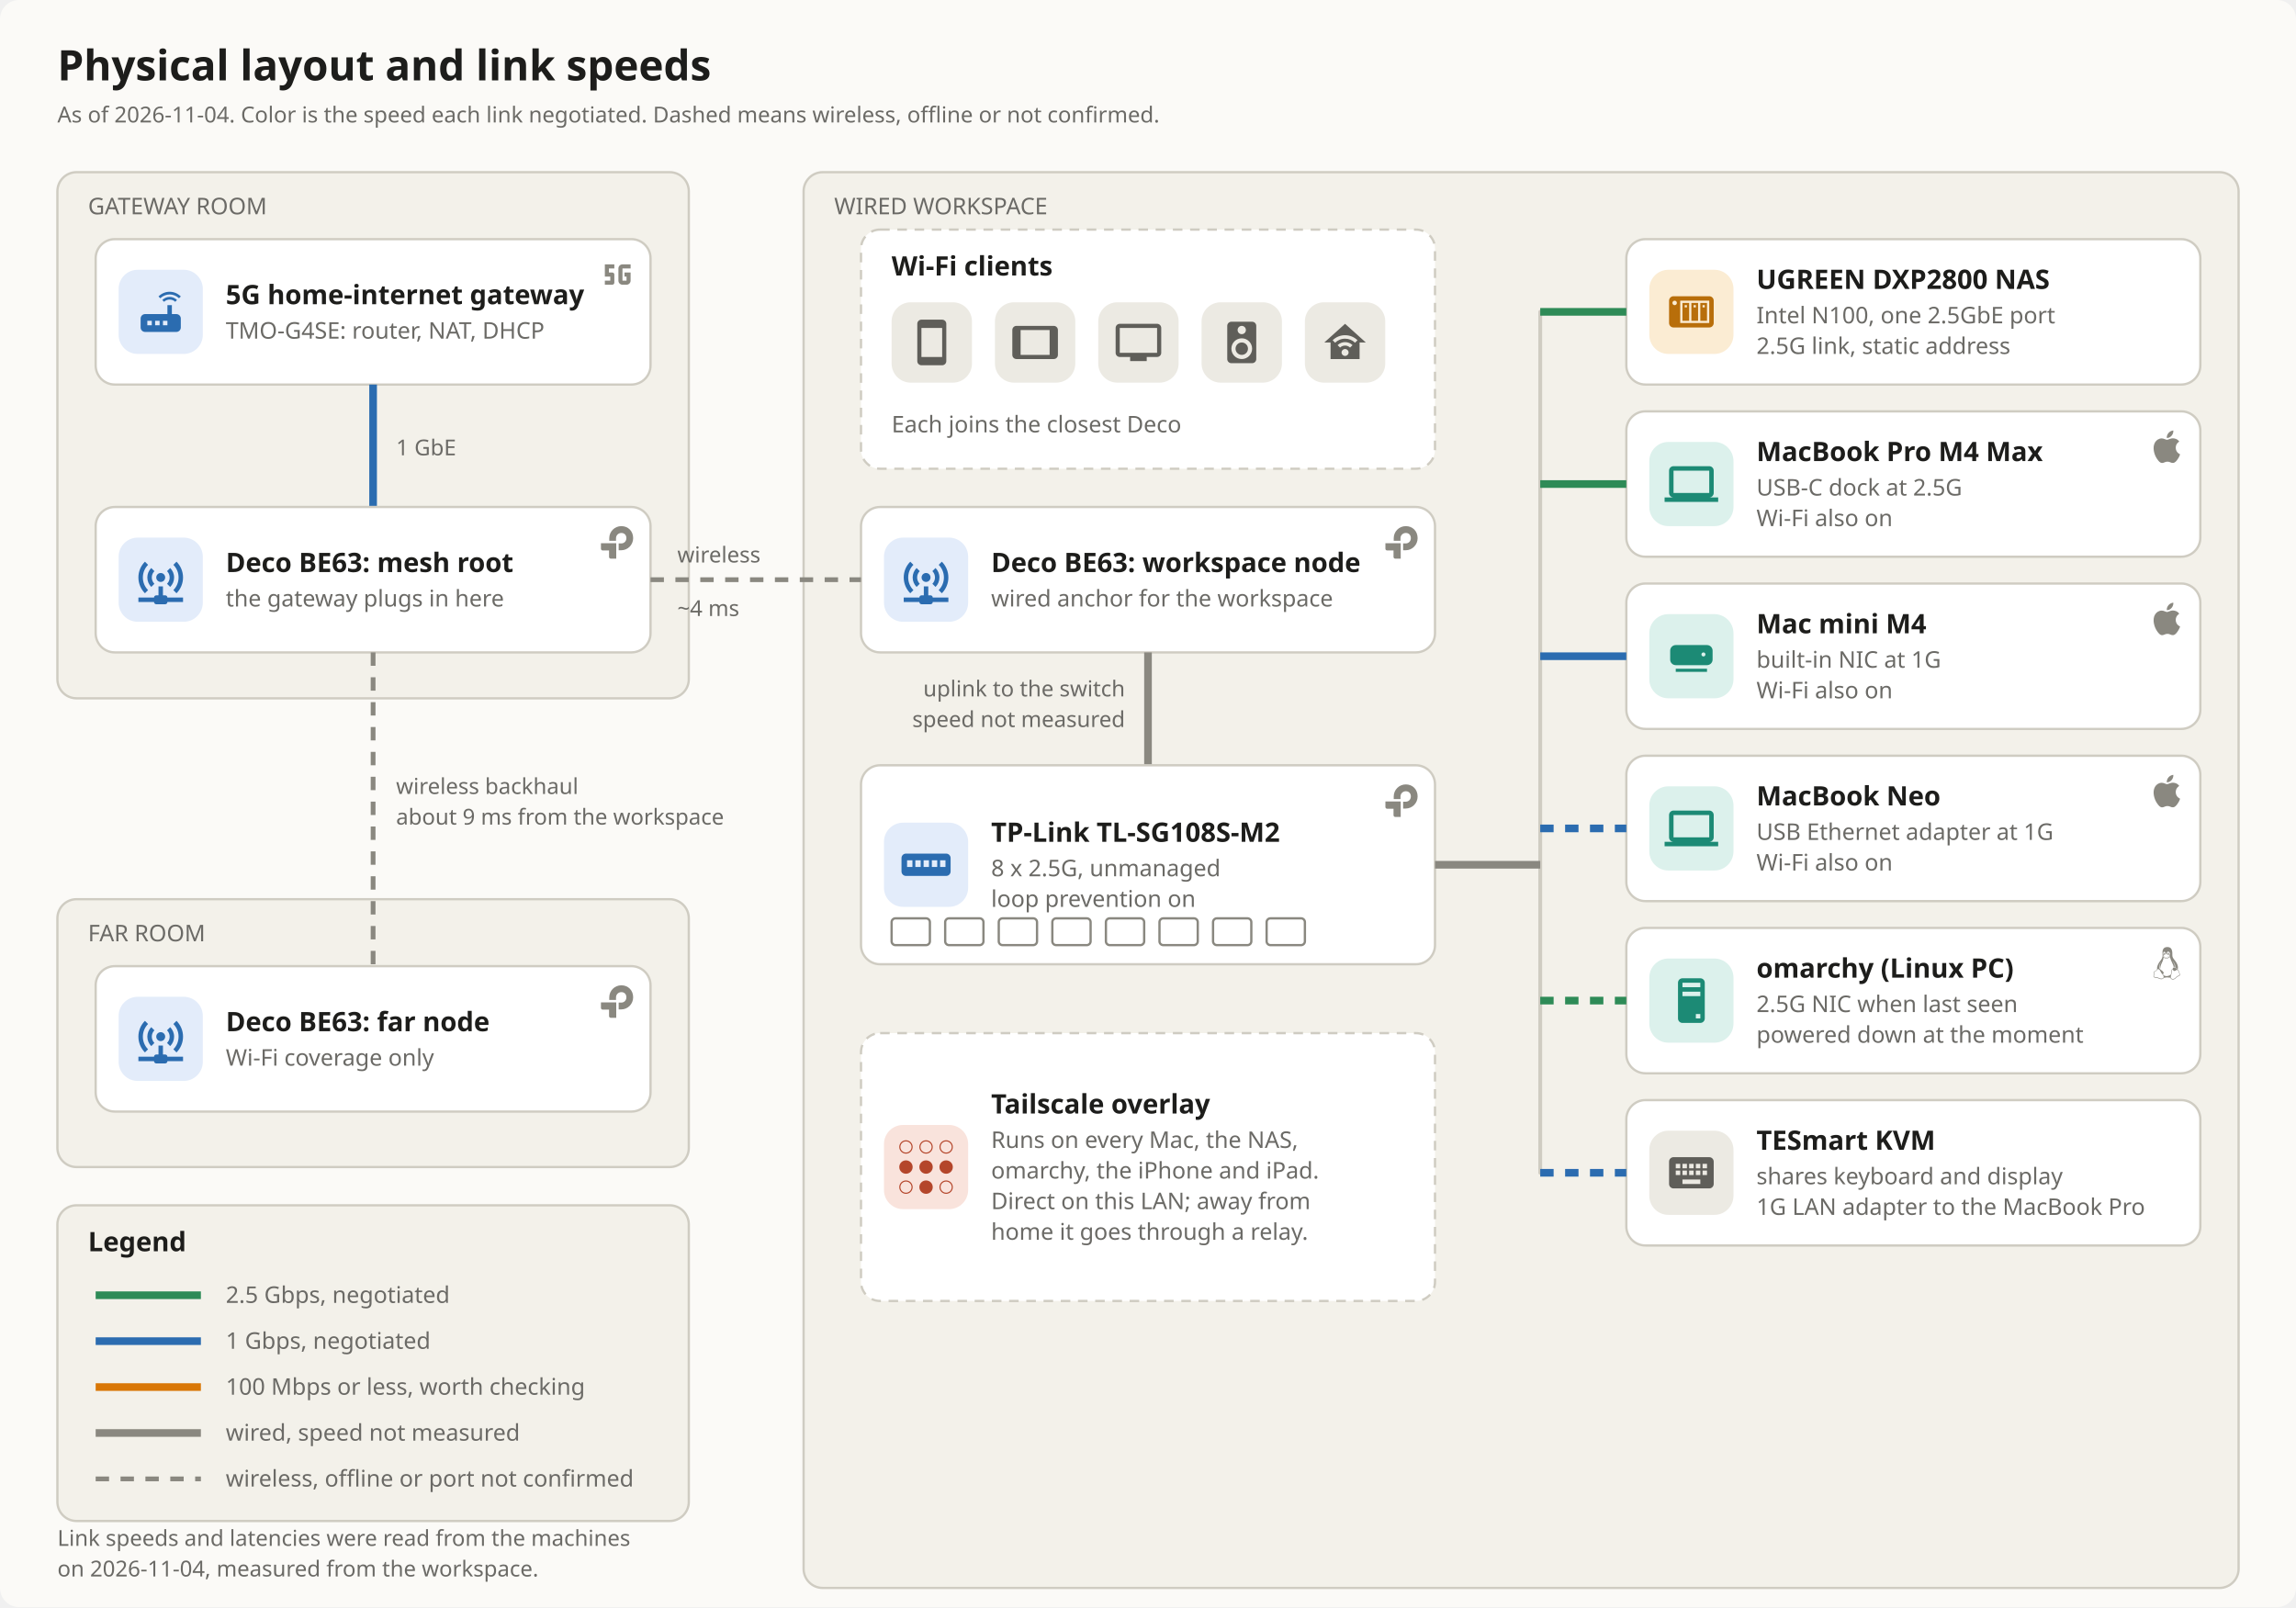
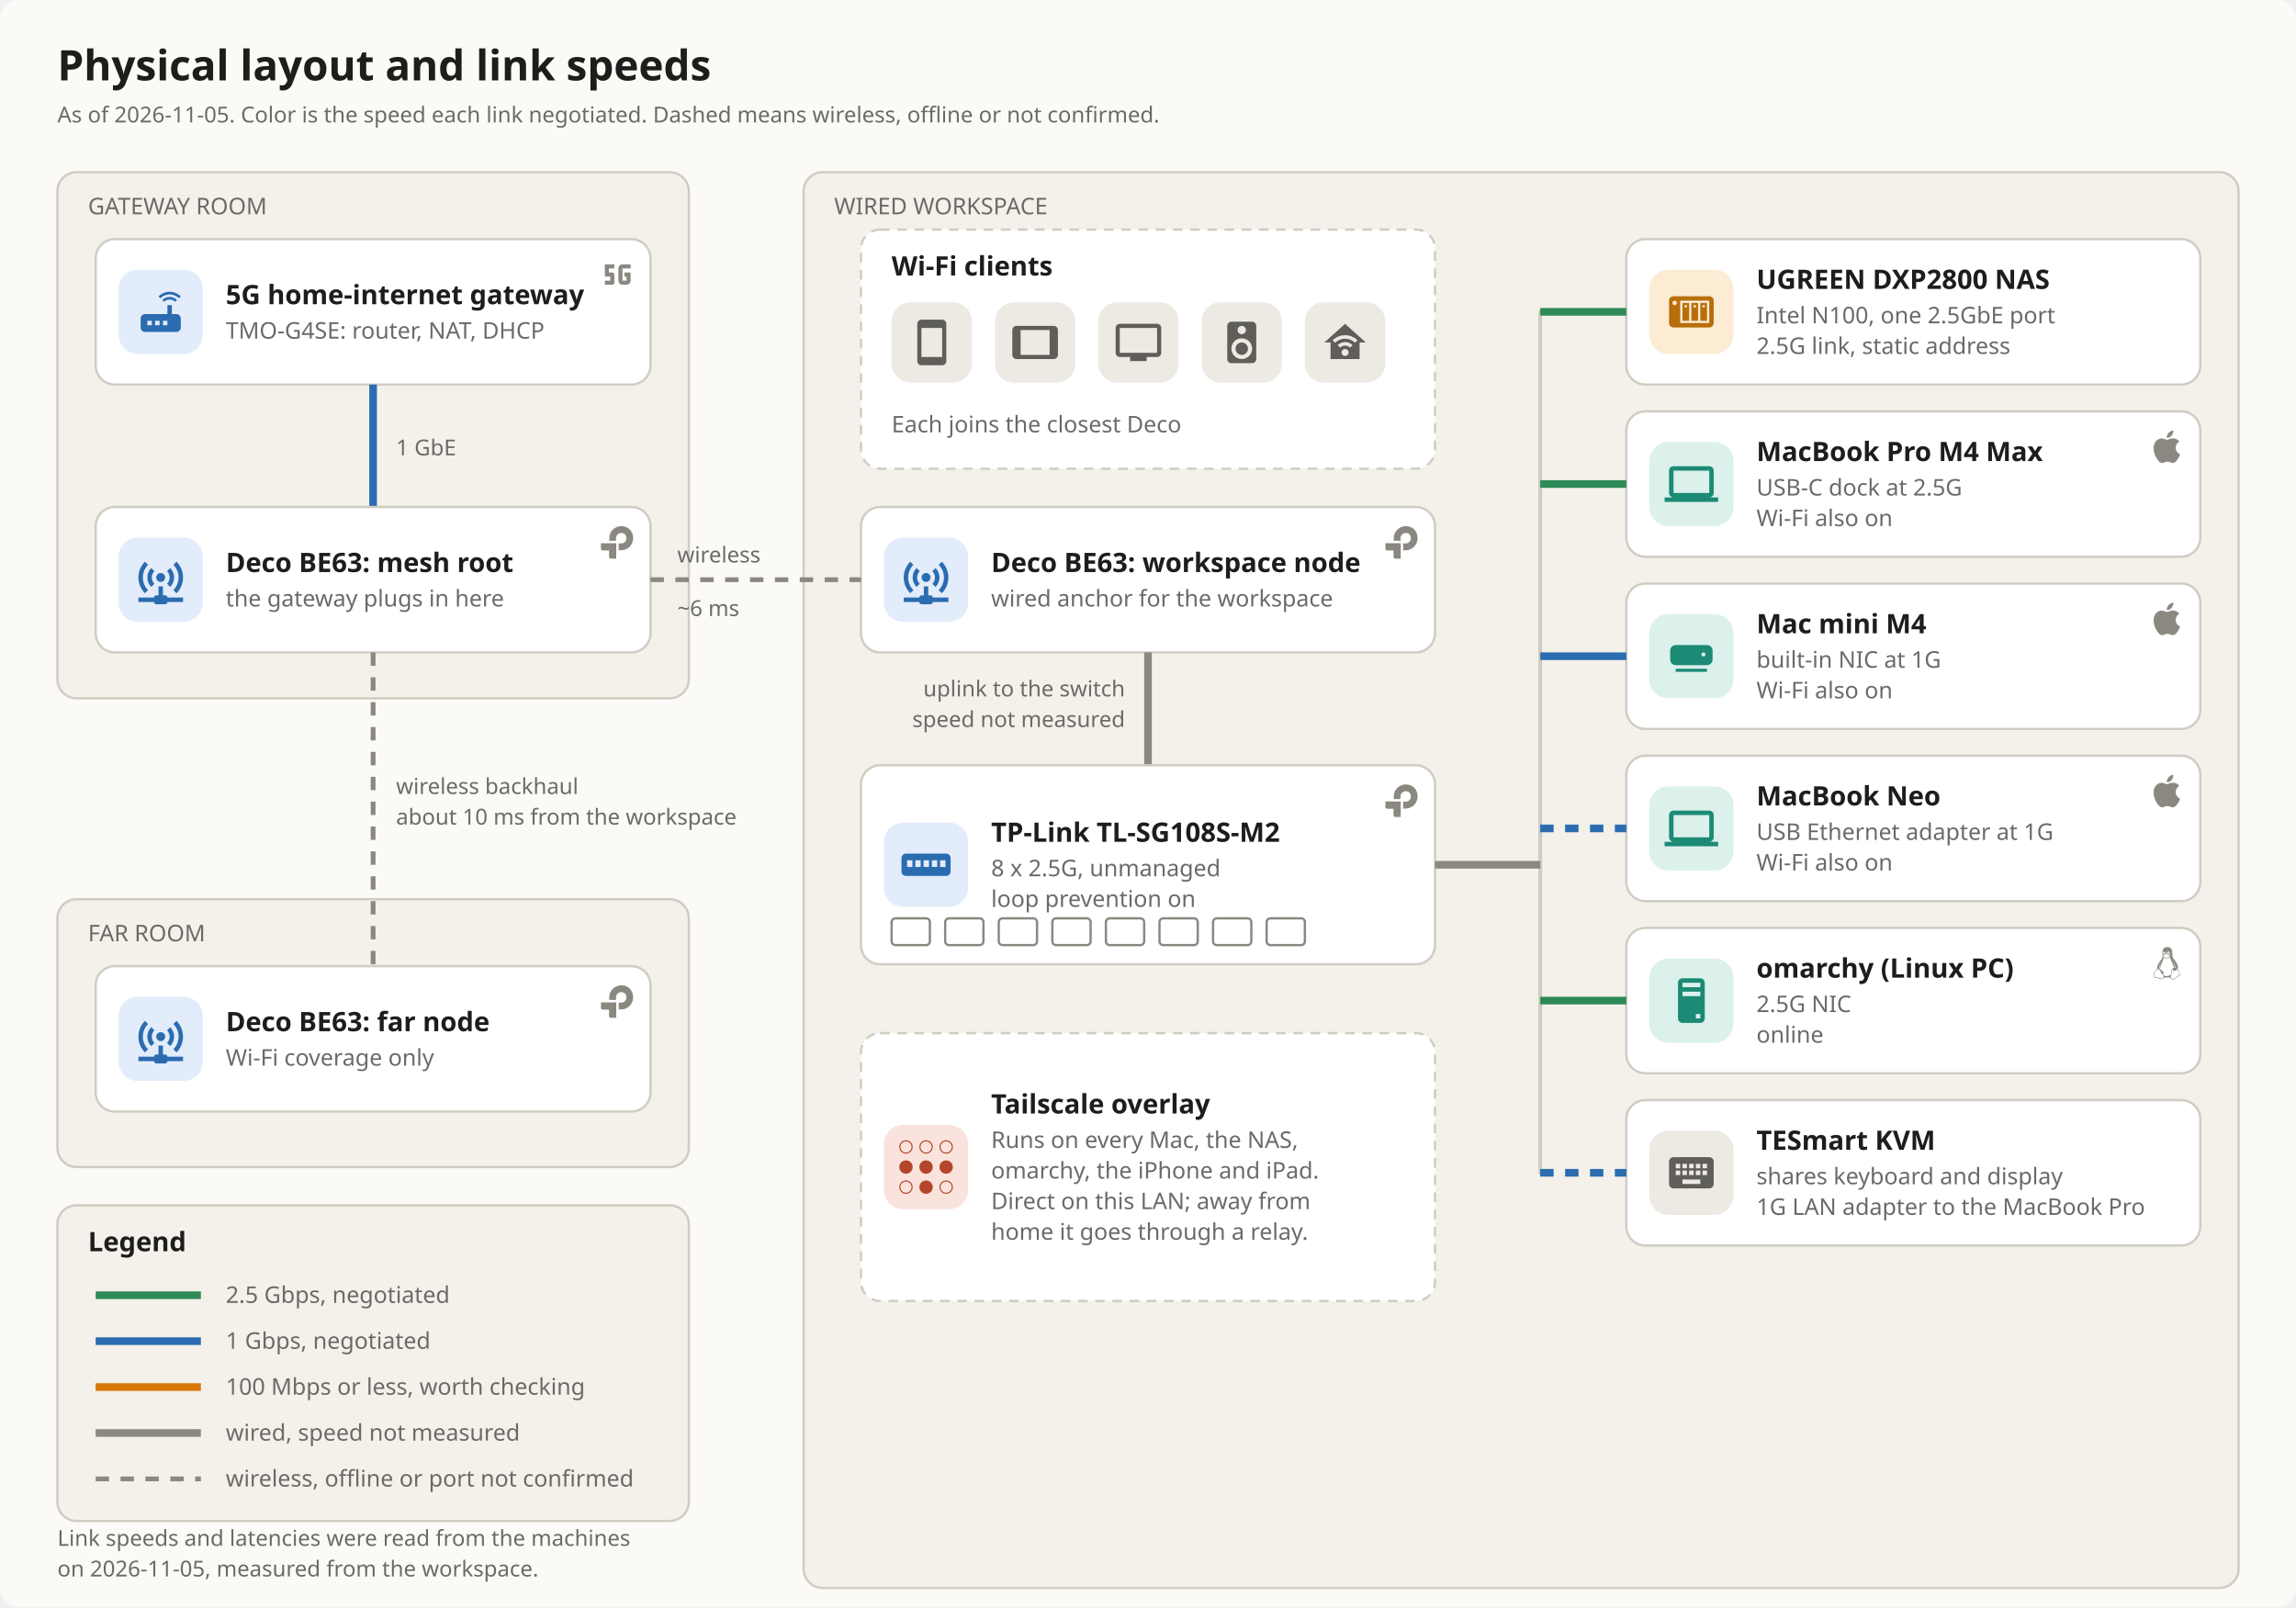
<svg xmlns="http://www.w3.org/2000/svg" viewBox="0 0 1200 840" role="img" aria-labelledby="t d">
  <style>
.bg{fill:#fbfaf7}.box{fill:#fff;stroke:#cfccc2;stroke-width:1.2}.grp{fill:#f3f1ea;stroke:#cfccc2;stroke-width:1.2}
.t{fill:#1d1d1b;font:13px ui-sans-serif,system-ui,sans-serif}.h{font-weight:700;font-size:14px}.m{fill:#6b6a66;font-size:12px}
.title{font-size:22px;font-weight:700}.lab{fill:#6b6a66;font:11.5px ui-sans-serif,system-ui,sans-serif}.r{text-anchor:end}.c{text-anchor:middle}
.l25{stroke:#2e8b57;stroke-width:4;fill:none}.l1{stroke:#2b6cb0;stroke-width:4;fill:none}.l100{stroke:#d97706;stroke-width:4;fill:none}.lx{stroke:#8a8880;stroke-width:4;fill:none}
.lw{stroke:#8a8880;stroke-width:2.5;fill:none;stroke-dasharray:7 6}.bus{stroke:#cfccc2;stroke-width:2;fill:none}
.e{stroke:#8a8880;stroke-width:2;fill:none}.ov{fill:none;stroke:#b4462b;stroke-width:2;stroke-dasharray:3 5}
.port{fill:none;stroke:#8a8880;stroke-width:1.2}.acc{fill:#b4462b}.ah{fill:#8a8880}.ahv{fill:#b4462b}.bd{fill:#8a8880;color:#8a8880}
.c-net .tb{fill:#e3ecfa}.c-net .tg{fill:#2b6cb0;color:#2b6cb0}
.c-pc .tb{fill:#dcf1ec}.c-pc .tg{fill:#1c8a75;color:#1c8a75}
.c-st .tb{fill:#fbecd3}.c-st .tg{fill:#b86e0a;color:#b86e0a}
.c-ov .tb{fill:#f9e3dc}.c-ov .tg{fill:#b4462b;color:#b4462b}
.c-cl .tb{fill:#eceae3}.c-cl .tg{fill:#5f5e59;color:#5f5e59}
.c-in .tb{fill:#ece4f8}.c-in .tg{fill:#6b46c1;color:#6b46c1}
@media (prefers-color-scheme:dark){
.bg{fill:#141412}.box{fill:#1d1d1b;stroke:#4a4841}.grp{fill:#1b1a18;stroke:#4a4841}.t{fill:#ecebe6}.m,.lab{fill:#9a9890}
.l25{stroke:#5fcf8f}.l1{stroke:#6aa8f0}.l100{stroke:#ffb454}.lx,.lw,.e{stroke:#9a9890}.bus{stroke:#4a4841}.port{stroke:#9a9890}.ov{stroke:#e07a5f}
.acc,.ahv{fill:#e07a5f}.ah{fill:#9a9890}.bd{fill:#9a9890;color:#9a9890}
.c-net .tb{fill:#1b2a44}.c-net .tg{fill:#6aa8f0;color:#6aa8f0}
.c-pc .tb{fill:#143229}.c-pc .tg{fill:#4fd1b5;color:#4fd1b5}
.c-st .tb{fill:#3a2a10}.c-st .tg{fill:#f0b45a;color:#f0b45a}
.c-ov .tb{fill:#3a1f18}.c-ov .tg{fill:#e07a5f;color:#e07a5f}
.c-cl .tb{fill:#2a2926}.c-cl .tg{fill:#b4b2a8;color:#b4b2a8}
.c-in .tb{fill:#2a2140}.c-in .tg{fill:#b79cf0;color:#b79cf0}
}
</style>
  <defs>
    <symbol id="i-custom-macmini" viewBox="0 0 24 24">
      <path fill-rule="evenodd" d="M5 7h14a2.5 2.5 0 0 1 2.5 2.5v4A2.5 2.5 0 0 1 19 16H5a2.5 2.5 0 0 1-2.5-2.5v-4A2.5 2.5 0 0 1 5 7zm12.4 3.3a.9.9 0 1 0 0 1.8.9.9 0 0 0 0-1.8zM5 17.6h14v1.4H5z" />
    </symbol>
    <symbol id="i-custom-switch" viewBox="0 0 24 24">
      <path fill-rule="evenodd" d="M3 7h18a2 2 0 0 1 2 2v6a2 2 0 0 1-2 2H3a2 2 0 0 1-2-2V9a2 2 0 0 1 2-2zM3.5 10v3h2.4v-3zm3.7 0v3h2.4v-3zm3.7 0v3h2.4v-3zm3.7 0v3h2.4v-3zm3.7 0v3h2.4v-3z" />
    </symbol>
    <symbol id="i-mdi-g5" viewBox="0 0 24 24">
      <path fill="currentColor" d="M22 16.5v-6h-4.5v3H19v3h-3v-9h6v-3h-6a3 3 0 0 0-3 3v9a3 3 0 0 0 3 3h3a3 3 0 0 0 3-3m-12-12H3v9h4v3H3v3h5.5A1.5 1.5 0 0 0 10 18v-6a1.5 1.5 0 0 0-1.5-1.5H6v-3h4z" />
    </symbol>
    <symbol id="i-mdi-keyboard" viewBox="0 0 24 24">
      <path fill="currentColor" d="M19 10h-2V8h2m0 5h-2v-2h2m-3-1h-2V8h2m0 5h-2v-2h2m0 6H8v-2h8m-9-5H5V8h2m0 5H5v-2h2m1 0h2v2H8m0-5h2v2H8m3 1h2v2h-2m0-5h2v2h-2m9-5H4c-1.11 0-2 .89-2 2v10a2 2 0 0 0 2 2h16a2 2 0 0 0 2-2V7a2 2 0 0 0-2-2" />
    </symbol>
    <symbol id="i-mdi-laptop" viewBox="0 0 24 24">
      <path fill="currentColor" d="M4 6h16v10H4m16 2a2 2 0 0 0 2-2V6a2 2 0 0 0-2-2H4c-1.11 0-2 .89-2 2v10a2 2 0 0 0 2 2H0v2h24v-2z" />
    </symbol>
    <symbol id="i-mdi-mesh_ap" viewBox="0 0 24 24">
      <path fill="currentColor" d="M4.93 3.93A9.97 9.97 0 0 0 2 11c0 2.76 1.12 5.26 2.93 7.07l1.41-1.41A7.94 7.94 0 0 1 4 11c0-2.21.89-4.22 2.34-5.66zm14.14 0l-1.41 1.41A7.96 7.96 0 0 1 20 11c0 2.22-.89 4.22-2.34 5.66l1.41 1.41A9.97 9.97 0 0 0 22 11c0-2.76-1.12-5.26-2.93-7.07M7.76 6.76A5.98 5.98 0 0 0 6 11c0 1.65.67 3.15 1.76 4.24l1.41-1.41A4 4 0 0 1 8 11c0-1.11.45-2.11 1.17-2.83zm8.48 0l-1.41 1.41A4 4 0 0 1 16 11c0 1.11-.45 2.11-1.17 2.83l1.41 1.41A5.98 5.98 0 0 0 18 11c0-1.65-.67-3.15-1.76-4.24M12 9a2 2 0 0 0-2 2a2 2 0 0 0 2 2a2 2 0 0 0 2-2a2 2 0 0 0-2-2m-1 6v4h-1a1 1 0 0 0-1 1H2v2h7a1 1 0 0 0 1 1h4a1 1 0 0 0 1-1h7v-2h-7a1 1 0 0 0-1-1h-1v-4z" />
    </symbol>
    <symbol id="i-mdi-nas" viewBox="0 0 24 24">
      <path fill="currentColor" d="M4 5c-1.11 0-2 .89-2 2v10c0 1.11.89 2 2 2h16c1.11 0 2-.89 2-2V7c0-1.11-.89-2-2-2zm.5 2a1 1 0 0 1 1 1a1 1 0 0 1-1 1a1 1 0 0 1-1-1a1 1 0 0 1 1-1M7 7h13v10H7zm1 1v8h3V8zm4 0v8h3V8zm4 0v8h3V8zM9 9h1v1H9zm4 0h1v1h-1zm4 0h1v1h-1z" />
    </symbol>
    <symbol id="i-mdi-phone" viewBox="0 0 24 24">
      <path fill="currentColor" d="M17 19H7V5h10m0-4H7c-1.11 0-2 .89-2 2v18a2 2 0 0 0 2 2h10a2 2 0 0 0 2-2V3a2 2 0 0 0-2-2" />
    </symbol>
    <symbol id="i-mdi-router" viewBox="0 0 24 24">
      <path fill="currentColor" d="m20.2 5.9l.8-.8C19.6 3.7 17.8 3 16 3s-3.6.7-5 2.1l.8.8C13 4.8 14.5 4.2 16 4.2s3 .6 4.2 1.7m-.9.8c-.9-.9-2.1-1.4-3.3-1.4s-2.4.5-3.3 1.4l.8.8c.7-.7 1.6-1 2.5-1s1.8.3 2.5 1zM19 13h-2V9h-2v4H5a2 2 0 0 0-2 2v4a2 2 0 0 0 2 2h14a2 2 0 0 0 2-2v-4a2 2 0 0 0-2-2M8 18H6v-2h2zm3.5 0h-2v-2h2zm3.5 0h-2v-2h2z" />
    </symbol>
    <symbol id="i-mdi-smarthome" viewBox="0 0 24 24">
      <path fill="currentColor" d="M12 3L2 12h3v8h14v-8h3zm0 5.5c2.34 0 4.46.93 6 2.44l-1.2 1.18a6.8 6.8 0 0 0-4.8-1.95c-1.88 0-3.58.74-4.8 1.95L6 10.94a8.54 8.54 0 0 1 6-2.44m0 3.33c1.4 0 2.67.56 3.6 1.47l-1.2 1.17a3.4 3.4 0 0 0-2.4-.97c-.94 0-1.79.37-2.4.97L8.4 13.3a5.13 5.13 0 0 1 3.6-1.47m0 3.34c.94 0 1.7.74 1.7 1.66s-.76 1.67-1.7 1.67s-1.7-.75-1.7-1.67s.76-1.66 1.7-1.66" />
    </symbol>
    <symbol id="i-mdi-speaker" viewBox="0 0 24 24">
      <path fill="currentColor" d="M12 12a3 3 0 0 0-3 3a3 3 0 0 0 3 3a3 3 0 0 0 3-3a3 3 0 0 0-3-3m0 8a5 5 0 0 1-5-5a5 5 0 0 1 5-5a5 5 0 0 1 5 5a5 5 0 0 1-5 5m0-16a2 2 0 0 1 2 2a2 2 0 0 1-2 2a2 2 0 0 1-2-2c0-1.11.89-2 2-2m5-2H7c-1.11 0-2 .89-2 2v16a2 2 0 0 0 2 2h10a2 2 0 0 0 2-2V4a2 2 0 0 0-2-2" />
    </symbol>
    <symbol id="i-mdi-tablet" viewBox="0 0 24 24">
      <path fill="currentColor" d="M19 18H5V6h14m2-2H3c-1.11 0-2 .89-2 2v12a2 2 0 0 0 2 2h18a2 2 0 0 0 2-2V6a2 2 0 0 0-2-2" />
    </symbol>
    <symbol id="i-mdi-tower" viewBox="0 0 24 24">
      <path fill="currentColor" d="M8 2h8a2 2 0 0 1 2 2v16a2 2 0 0 1-2 2H8a2 2 0 0 1-2-2V4a2 2 0 0 1 2-2m0 2v2h8V4zm8 4H8v2h8zm0 10h-2v2h2z" />
    </symbol>
    <symbol id="i-mdi-tv" viewBox="0 0 24 24">
      <path fill="currentColor" d="M21 17H3V5h18m0-2H3a2 2 0 0 0-2 2v12a2 2 0 0 0 2 2h5v2h8v-2h5a2 2 0 0 0 2-2V5a2 2 0 0 0-2-2" />
    </symbol>
    <symbol id="i-simple-apple" viewBox="0 0 24 24">
      <path fill="currentColor" d="M12.152 6.896c-.948 0-2.415-1.078-3.96-1.04c-2.04.027-3.91 1.183-4.961 3.014c-2.117 3.675-.546 9.103 1.519 12.09c1.013 1.454 2.208 3.09 3.792 3.039c1.52-.065 2.09-.987 3.935-.987c1.831 0 2.35.987 3.96.948c1.637-.026 2.676-1.48 3.676-2.948c1.156-1.688 1.636-3.325 1.662-3.415c-.039-.013-3.182-1.221-3.22-4.857c-.026-3.04 2.48-4.494 2.597-4.559c-1.429-2.09-3.623-2.324-4.39-2.376c-2-.156-3.675 1.09-4.61 1.09zM15.53 3.83c.843-1.012 1.4-2.427 1.245-3.83c-1.207.052-2.662.805-3.532 1.818c-.78.896-1.454 2.338-1.273 3.714c1.338.104 2.715-.688 3.559-1.701" />
    </symbol>
    <symbol id="i-simple-linux" viewBox="0 0 24 24">
      <path fill="currentColor" d="M12.504 0q-.232 0-.48.021c-4.226.333-3.105 4.807-3.17 6.298c-.076 1.092-.3 1.953-1.05 3.02c-.885 1.051-2.127 2.75-2.716 4.521c-.278.832-.41 1.684-.287 2.489a.4.4 0 0 0-.11.135c-.26.268-.45.6-.663.839c-.199.199-.485.267-.797.4c-.313.136-.658.269-.864.68c-.09.189-.136.394-.132.602c0 .199.027.4.055.536c.058.399.116.728.04.97c-.249.68-.28 1.145-.106 1.484c.174.334.535.47.94.601c.81.2 1.91.135 2.774.6c.926.466 1.866.67 2.616.47c.526-.116.97-.464 1.208-.946c.587-.003 1.23-.269 2.26-.334c.699-.058 1.574.267 2.577.2c.025.134.063.198.114.333l.003.003c.391.778 1.113 1.132 1.884 1.071s1.592-.536 2.257-1.306c.631-.765 1.683-1.084 2.378-1.503c.348-.199.629-.469.649-.853c.023-.4-.2-.811-.714-1.376v-.097l-.003-.003c-.17-.2-.25-.535-.338-.926c-.085-.401-.182-.786-.492-1.046h-.003c-.059-.054-.123-.067-.188-.135a.36.36 0 0 0-.19-.064c.431-1.278.264-2.55-.173-3.694c-.533-1.41-1.465-2.638-2.175-3.483c-.796-1.005-1.576-1.957-1.56-3.368c.026-2.152.236-6.133-3.544-6.139m.529 3.405h.013c.213 0 .396.062.584.198c.19.135.33.332.438.533c.105.259.158.459.166.724c0-.02.006-.04.006-.06v.105l-.004-.021l-.004-.024a1.8 1.8 0 0 1-.15.706a.95.95 0 0 1-.213.335a1 1 0 0 0-.088-.042c-.104-.045-.198-.064-.284-.133a1.3 1.3 0 0 0-.22-.066c.05-.06.146-.133.183-.198q.08-.193.088-.402v-.02a1.2 1.2 0 0 0-.061-.4c-.045-.134-.101-.2-.183-.333c-.084-.066-.167-.132-.267-.132h-.016c-.093 0-.176.03-.262.132a.8.8 0 0 0-.205.334a1.2 1.2 0 0 0-.09.4v.019q.002.134.02.267c-.193-.067-.438-.135-.607-.202a2 2 0 0 1-.018-.2v-.02a1.8 1.8 0 0 1 .15-.768a1.08 1.08 0 0 1 .43-.533a1 1 0 0 1 .594-.2zm-2.962.059h.036c.142 0 .27.048.399.135c.146.129.264.288.344.465c.09.199.14.4.153.667v.004c.007.134.006.2-.002.266v.08c-.03.007-.056.018-.083.024c-.152.055-.274.135-.393.2q.018-.136.003-.267v-.015c-.012-.133-.04-.2-.082-.333a.6.6 0 0 0-.166-.267a.25.25 0 0 0-.183-.064h-.021c-.071.006-.13.04-.186.132a.55.55 0 0 0-.12.27a1 1 0 0 0-.023.33v.015c.012.135.037.2.08.334c.046.134.098.2.166.268q.014.014.034.024c-.07.057-.117.07-.176.136a.3.3 0 0 1-.131.068a2.6 2.6 0 0 1-.275-.402a1.8 1.8 0 0 1-.155-.667a1.8 1.8 0 0 1 .08-.668a1.4 1.4 0 0 1 .283-.535c.128-.133.26-.2.418-.2m1.37 1.706c.332 0 .733.065 1.216.399c.293.2.523.269 1.052.468h.003c.255.136.405.266.478.399v-.131a.57.57 0 0 1 .016.47c-.123.31-.516.643-1.063.842v.002c-.268.135-.501.333-.775.465c-.276.135-.588.292-1.012.267a1.1 1.1 0 0 1-.448-.067a4 4 0 0 1-.322-.198c-.195-.135-.363-.332-.612-.465v-.005h-.005c-.4-.246-.616-.512-.686-.71q-.104-.403.193-.6c.224-.135.38-.271.483-.336c.104-.074.143-.102.176-.131h.002v-.003c.169-.202.436-.47.839-.601c.139-.036.294-.065.466-.065zm2.8 2.142c.358 1.417 1.196 3.475 1.735 4.473c.286.534.855 1.659 1.102 3.024c.156-.005.33.018.513.064c.646-1.671-.546-3.467-1.089-3.966c-.22-.2-.232-.335-.123-.335c.59.534 1.365 1.572 1.646 2.757c.13.535.16 1.104.021 1.67c.067.028.135.06.205.067c1.032.534 1.413.938 1.23 1.537v-.043c-.06-.003-.12 0-.18 0h-.016c.151-.467-.182-.825-1.065-1.224c-.915-.4-1.646-.336-1.77.465c-.008.043-.013.066-.018.135c-.068.023-.139.053-.209.064c-.43.268-.662.669-.793 1.187c-.13.533-.17 1.156-.205 1.869v.003c-.02.334-.17.838-.319 1.35c-1.5 1.072-3.58 1.538-5.348.334a2.7 2.7 0 0 0-.402-.533a1.5 1.5 0 0 0-.275-.333c.182 0 .338-.03.465-.067a.62.62 0 0 0 .314-.334c.108-.267 0-.697-.345-1.163s-.931-.995-1.788-1.521c-.63-.4-.986-.87-1.15-1.396c-.165-.534-.143-1.085-.015-1.645c.245-1.07.873-2.11 1.274-2.763c.107-.065.037.135-.408.974c-.396.751-1.14 2.497-.122 3.854a8.1 8.1 0 0 1 .647-2.876c.564-1.278 1.743-3.504 1.836-5.268c.048.036.217.135.289.202c.218.133.38.333.59.465c.21.201.477.335.876.335q.058.005.11.006c.412 0 .73-.134.997-.268c.29-.134.52-.334.74-.4h.005c.467-.135.835-.402 1.044-.7zm2.185 8.958c.037.6.343 1.245.882 1.377c.588.134 1.434-.333 1.791-.765l.211-.01c.315-.007.577.01.847.268l.003.003c.208.199.305.53.391.876c.085.4.154.78.409 1.066c.486.527.645.906.636 1.14l.003-.007v.018l-.003-.012c-.015.262-.185.396-.498.595c-.63.401-1.746.712-2.457 1.57c-.618.737-1.37 1.14-2.036 1.191c-.664.053-1.237-.2-1.574-.898l-.005-.003c-.21-.4-.12-1.025.056-1.69c.176-.668.428-1.344.463-1.897c.037-.714.076-1.335.195-1.814c.12-.465.308-.797.641-.984l.045-.022zm-10.814.049h.01q.08 0 .157.014c.376.055.706.333 1.023.752l.91 1.664l.003.003c.243.533.754 1.064 1.189 1.637c.434.598.77 1.131.729 1.57v.006c-.057.744-.48 1.148-1.125 1.294c-.645.135-1.52.002-2.395-.464c-.968-.536-2.118-.469-2.857-.602q-.553-.1-.723-.4c-.11-.2-.113-.602.123-1.23v-.004l.002-.003c.117-.334.03-.752-.027-1.118c-.055-.401-.083-.71.043-.94c.16-.334.396-.4.69-.533c.294-.135.64-.202.915-.47h.002v-.002c.256-.268.445-.601.668-.838c.19-.201.38-.336.663-.336m7.159-9.074c-.435.201-.945.535-1.488.535c-.542 0-.97-.267-1.28-.466c-.154-.134-.28-.268-.373-.335c-.164-.134-.144-.333-.074-.333c.109.016.129.134.199.2c.096.066.215.2.36.333c.292.2.68.467 1.167.467c.485 0 1.053-.267 1.398-.466c.195-.135.445-.334.648-.467c.156-.136.149-.267.279-.267c.128.016.034.134-.147.332a8 8 0 0 1-.69.468zm-1.082-1.583V5.64c-.006-.02.013-.042.029-.05c.074-.043.18-.027.26.004c.063 0 .16.067.15.135c-.006.049-.085.066-.135.066c-.055 0-.092-.043-.141-.068c-.052-.018-.146-.008-.163-.065m-.551 0c-.02.058-.113.049-.166.066c-.047.025-.086.068-.14.068c-.05 0-.13-.02-.136-.068c-.01-.066.088-.133.15-.133c.08-.031.184-.047.259-.005c.019.009.036.03.03.05v.02h.003z" />
    </symbol>
    <symbol id="i-simple-tailscale" viewBox="0 0 24 24">
      <path fill="currentColor" d="M24 12a3 3 0 1 1-6 0a3 3 0 0 1 6 0m-9 9a3 3 0 1 1-6 0a3 3 0 0 1 6 0m0-9a3 3 0 1 1-6 0a3 3 0 0 1 6 0m6-6a3 3 0 1 1 0-6a3 3 0 0 1 0 6m0-.5a2.5 2.5 0 1 0 0-5a2.5 2.5 0 0 0 0 5M3 24a3 3 0 1 1 0-6a3 3 0 0 1 0 6m0-.5a2.5 2.5 0 1 0 0-5a2.5 2.5 0 0 0 0 5m18 .5a3 3 0 1 1 0-6a3 3 0 0 1 0 6m0-.5a2.5 2.5 0 1 0 0-5a2.5 2.5 0 0 0 0 5M6 12a3 3 0 1 1-6 0a3 3 0 0 1 6 0m9-9a3 3 0 1 1-6 0a3 3 0 0 1 6 0m-3 2.5a2.5 2.5 0 1 0 0-5a2.5 2.5 0 0 0 0 5M6 3a3 3 0 1 1-6 0a3 3 0 0 1 6 0M3 5.5a2.5 2.5 0 1 0 0-5a2.5 2.5 0 0 0 0 5" />
    </symbol>
    <symbol id="i-simple-tplink" viewBox="0 0 24 24">
      <path fill="currentColor" d="M15.185 0C10.218 0 6.25 3.984 6.25 8.903V10.8h4.99V8.903c0-2.135 1.736-3.863 3.946-3.863c2.187 0 3.708 1.536 3.708 3.815c0 2.257-1.64 3.912-3.827 3.912h-1.878v5.039h1.878c4.874 0 8.819-4.007 8.819-8.952C23.885 3.72 20.2 0 15.185 0M.115 12.6v4.103c0 .624.523 1.248 1.236 1.248h4.753v4.801c0 .624.523 1.248 1.236 1.248h4.065V12.6Z" />
    </symbol>
    <marker id="a" markerWidth="9" markerHeight="9" refX="8" refY="4.5" orient="auto">
      <path class="ah" d="M0,0 L9,4.5 L0,9 z" />
    </marker>
    <marker id="v" markerWidth="9" markerHeight="9" refX="8" refY="4.5" orient="auto">
      <path class="ahv" d="M0,0 L9,4.5 L0,9 z" />
    </marker>
  </defs>
  <rect class="bg" width="1200" height="840" rx="10" />
  <text class="t title" x="30" y="42">Physical layout and link speeds</text>
-   <text class="lab" x="30" y="64">As of 2026-11-04. Color is the speed each link negotiated. Dashed means wireless, offline or not confirmed.</text>
+   <text class="lab" x="30" y="64">As of 2026-11-05. Color is the speed each link negotiated. Dashed means wireless, offline or not confirmed.</text>
  <rect class="grp" x="30" y="90" width="330" height="275" rx="10" />
  <text class="t m" x="46" y="112">GATEWAY ROOM</text>
  <rect class="box" x="50" y="125" width="290" height="76" rx="10" />
  <g class="c-net">
    <rect class="tb" x="62" y="141.0" width="44" height="44" rx="10" />
    <use class="tg" href="#i-mdi-router" x="70.0" y="149.0" width="28" height="28" />
  </g>
  <text class="t h" x="118" y="159.0">5G home-internet gateway</text>
  <text class="t m" x="118" y="177.0">TMO-G4SE: router, NAT, DHCP</text>
  <use class="bd" href="#i-mdi-g5" x="314" y="135" width="17" height="17" />
  <line class="l1" x1="195" y1="201" x2="195" y2="265" />
  <text class="lab" x="207" y="238">1 GbE</text>
  <rect class="box" x="50" y="265" width="290" height="76" rx="10" />
  <g class="c-net">
    <rect class="tb" x="62" y="281.0" width="44" height="44" rx="10" />
    <use class="tg" href="#i-mdi-mesh_ap" x="70.0" y="289.0" width="28" height="28" />
  </g>
  <text class="t h" x="118" y="299.0">Deco BE63: mesh root</text>
  <text class="t m" x="118" y="317.0">the gateway plugs in here</text>
  <use class="bd" href="#i-simple-tplink" x="314" y="275" width="17" height="17" />
  <rect class="grp" x="30" y="470" width="330" height="140" rx="10" />
  <text class="t m" x="46" y="492">FAR ROOM</text>
  <rect class="box" x="50" y="505" width="290" height="76" rx="10" />
  <g class="c-net">
    <rect class="tb" x="62" y="521.0" width="44" height="44" rx="10" />
    <use class="tg" href="#i-mdi-mesh_ap" x="70.0" y="529.0" width="28" height="28" />
  </g>
  <text class="t h" x="118" y="539.0">Deco BE63: far node</text>
  <text class="t m" x="118" y="557.0">Wi-Fi coverage only</text>
  <use class="bd" href="#i-simple-tplink" x="314" y="515" width="17" height="17" />
  <line class="lw" x1="195" y1="341" x2="195" y2="505" />
  <text class="lab" x="207" y="415">wireless backhaul</text>
-   <text class="lab" x="207" y="431">about 9 ms from the workspace</text>
+   <text class="lab" x="207" y="431">about 10 ms from the workspace</text>
  <rect class="grp" x="420" y="90" width="750" height="740" rx="10" />
  <text class="t m" x="436" y="112">WIRED WORKSPACE</text>
  <rect class="box" x="450" y="120" width="300" height="125" rx="10" stroke-dasharray="5 4" />
  <text class="t h" x="466" y="144">Wi-Fi clients</text>
  <g class="c-cl">
    <rect class="tb" x="466" y="158" width="42" height="42" rx="10" />
    <use class="tg" href="#i-mdi-phone" x="474.0" y="166.0" width="26" height="26" />
  </g>
  <g class="c-cl">
    <rect class="tb" x="520" y="158" width="42" height="42" rx="10" />
    <use class="tg" href="#i-mdi-tablet" x="528.0" y="166.0" width="26" height="26" />
  </g>
  <g class="c-cl">
    <rect class="tb" x="574" y="158" width="42" height="42" rx="10" />
    <use class="tg" href="#i-mdi-tv" x="582.0" y="166.0" width="26" height="26" />
  </g>
  <g class="c-cl">
    <rect class="tb" x="628" y="158" width="42" height="42" rx="10" />
    <use class="tg" href="#i-mdi-speaker" x="636.0" y="166.0" width="26" height="26" />
  </g>
  <g class="c-cl">
    <rect class="tb" x="682" y="158" width="42" height="42" rx="10" />
    <use class="tg" href="#i-mdi-smarthome" x="690.0" y="166.0" width="26" height="26" />
  </g>
  <text class="t m" x="466" y="226">Each joins the closest Deco</text>
  <rect class="box" x="450" y="265" width="300" height="76" rx="10" />
  <g class="c-net">
    <rect class="tb" x="462" y="281.0" width="44" height="44" rx="10" />
    <use class="tg" href="#i-mdi-mesh_ap" x="470.0" y="289.0" width="28" height="28" />
  </g>
  <text class="t h" x="518" y="299.0">Deco BE63: workspace node</text>
  <text class="t m" x="518" y="317.0">wired anchor for the workspace</text>
  <use class="bd" href="#i-simple-tplink" x="724" y="275" width="17" height="17" />
  <line class="lw" x1="340" y1="303" x2="450" y2="303" />
  <text class="lab" x="354" y="294">wireless</text>
-   <text class="lab" x="354" y="322">~4 ms</text>
+   <text class="lab" x="354" y="322">~6 ms</text>
  <line class="lx" x1="600" y1="341" x2="600" y2="400" />
  <text class="lab r" x="588" y="364">uplink to the switch</text>
  <text class="lab r" x="588" y="380">speed not measured</text>
  <rect class="box" x="450" y="400" width="300" height="104" rx="10" />
  <g class="c-net">
    <rect class="tb" x="462" y="430.0" width="44" height="44" rx="10" />
    <use class="tg" href="#i-custom-switch" x="470.0" y="438.0" width="28" height="28" />
  </g>
  <text class="t h" x="518" y="440.0">TP-Link TL-SG108S-M2</text>
  <text class="t m" x="518" y="458.0">8 x 2.5G, unmanaged</text>
  <text class="t m" x="518" y="474.0">loop prevention on</text>
  <use class="bd" href="#i-simple-tplink" x="724" y="410" width="17" height="17" />
  <rect class="port" x="466" y="480" width="20" height="14" rx="2" />
  <rect class="port" x="494" y="480" width="20" height="14" rx="2" />
  <rect class="port" x="522" y="480" width="20" height="14" rx="2" />
  <rect class="port" x="550" y="480" width="20" height="14" rx="2" />
  <rect class="port" x="578" y="480" width="20" height="14" rx="2" />
  <rect class="port" x="606" y="480" width="20" height="14" rx="2" />
  <rect class="port" x="634" y="480" width="20" height="14" rx="2" />
  <rect class="port" x="662" y="480" width="20" height="14" rx="2" />
  <rect class="box" x="450" y="540" width="300" height="140" rx="10" stroke-dasharray="5 4" />
  <g class="c-ov">
    <rect class="tb" x="462" y="588.0" width="44" height="44" rx="10" />
    <use class="tg" href="#i-simple-tailscale" x="470.0" y="596.0" width="28" height="28" />
  </g>
  <text class="t h" x="518" y="582.0">Tailscale overlay</text>
  <text class="t m" x="518" y="600.0">Runs on every Mac, the NAS,</text>
  <text class="t m" x="518" y="616.0">omarchy, the iPhone and iPad.</text>
  <text class="t m" x="518" y="632.0">Direct on this LAN; away from</text>
  <text class="t m" x="518" y="648.0">home it goes through a relay.</text>
  <line class="bus" x1="805" y1="163" x2="805" y2="613" stroke-linecap="round" />
  <line class="lx" x1="750" y1="452" x2="805" y2="452" />
  <rect class="box" x="850" y="125" width="300" height="76" rx="10" />
  <g class="c-st">
    <rect class="tb" x="862" y="141.0" width="44" height="44" rx="10" />
    <use class="tg" href="#i-mdi-nas" x="870.0" y="149.0" width="28" height="28" />
  </g>
  <text class="t h" x="918" y="151.0">UGREEN DXP2800 NAS</text>
  <text class="t m" x="918" y="169.0">Intel N100, one 2.5GbE port</text>
  <text class="t m" x="918" y="185.0">2.5G link, static address</text>
  <line class="l25" x1="805" y1="163" x2="850" y2="163" />
  <rect class="box" x="850" y="215" width="300" height="76" rx="10" />
  <g class="c-pc">
    <rect class="tb" x="862" y="231.0" width="44" height="44" rx="10" />
    <use class="tg" href="#i-mdi-laptop" x="870.0" y="239.0" width="28" height="28" />
  </g>
  <text class="t h" x="918" y="241.0">MacBook Pro M4 Max</text>
  <text class="t m" x="918" y="259.0">USB-C dock at 2.5G</text>
  <text class="t m" x="918" y="275.0">Wi-Fi also on</text>
  <use class="bd" href="#i-simple-apple" x="1124" y="225" width="17" height="17" />
  <line class="l25" x1="805" y1="253" x2="850" y2="253" />
  <rect class="box" x="850" y="305" width="300" height="76" rx="10" />
  <g class="c-pc">
    <rect class="tb" x="862" y="321.0" width="44" height="44" rx="10" />
    <use class="tg" href="#i-custom-macmini" x="870.0" y="329.0" width="28" height="28" />
  </g>
  <text class="t h" x="918" y="331.0">Mac mini M4</text>
  <text class="t m" x="918" y="349.0">built-in NIC at 1G</text>
  <text class="t m" x="918" y="365.0">Wi-Fi also on</text>
  <use class="bd" href="#i-simple-apple" x="1124" y="315" width="17" height="17" />
  <line class="l1" x1="805" y1="343" x2="850" y2="343" />
  <rect class="box" x="850" y="395" width="300" height="76" rx="10" />
  <g class="c-pc">
    <rect class="tb" x="862" y="411.0" width="44" height="44" rx="10" />
    <use class="tg" href="#i-mdi-laptop" x="870.0" y="419.0" width="28" height="28" />
  </g>
  <text class="t h" x="918" y="421.0">MacBook Neo</text>
  <text class="t m" x="918" y="439.0">USB Ethernet adapter at 1G</text>
  <text class="t m" x="918" y="455.0">Wi-Fi also on</text>
  <use class="bd" href="#i-simple-apple" x="1124" y="405" width="17" height="17" />
  <line class="l1" x1="805" y1="433" x2="850" y2="433" stroke-dasharray="7 6" />
  <rect class="box" x="850" y="485" width="300" height="76" rx="10" />
  <g class="c-pc">
    <rect class="tb" x="862" y="501.0" width="44" height="44" rx="10" />
    <use class="tg" href="#i-mdi-tower" x="870.0" y="509.0" width="28" height="28" />
  </g>
  <text class="t h" x="918" y="511.0">omarchy (Linux PC)</text>
-   <text class="t m" x="918" y="529.0">2.5G NIC when last seen</text>
-   <text class="t m" x="918" y="545.0">powered down at the moment</text>
+   <text class="t m" x="918" y="529.0">2.5G NIC</text>
+   <text class="t m" x="918" y="545.0">online</text>
  <use class="bd" href="#i-simple-linux" x="1124" y="495" width="17" height="17" />
-   <line class="l25" x1="805" y1="523" x2="850" y2="523" stroke-dasharray="7 6" />
+   <line class="l25" x1="805" y1="523" x2="850" y2="523" />
  <rect class="box" x="850" y="575" width="300" height="76" rx="10" />
  <g class="c-cl">
    <rect class="tb" x="862" y="591.0" width="44" height="44" rx="10" />
    <use class="tg" href="#i-mdi-keyboard" x="870.0" y="599.0" width="28" height="28" />
  </g>
  <text class="t h" x="918" y="601.0">TESmart KVM</text>
  <text class="t m" x="918" y="619.0">shares keyboard and display</text>
  <text class="t m" x="918" y="635.0">1G LAN adapter to the MacBook Pro</text>
  <line class="l1" x1="805" y1="613" x2="850" y2="613" stroke-dasharray="7 6" />
  <rect class="grp" x="30" y="630" width="330" height="165" rx="10" />
  <text class="t h" x="46" y="654">Legend</text>
  <line class="l25" x1="50" y1="677" x2="105" y2="677" />
  <text class="t m" x="118" y="681">2.5 Gbps, negotiated</text>
  <line class="l1" x1="50" y1="701" x2="105" y2="701" />
  <text class="t m" x="118" y="705">1 Gbps, negotiated</text>
  <line class="l100" x1="50" y1="725" x2="105" y2="725" />
  <text class="t m" x="118" y="729">100 Mbps or less, worth checking</text>
  <line class="lx" x1="50" y1="749" x2="105" y2="749" />
  <text class="t m" x="118" y="753">wired, speed not measured</text>
  <line class="lw" x1="50" y1="773" x2="105" y2="773" />
  <text class="t m" x="118" y="777">wireless, offline or port not confirmed</text>
  <text class="lab" x="30" y="808">Link speeds and latencies were read from the machines</text>
-   <text class="lab" x="30" y="824">on 2026-11-04, measured from the workspace.</text>
+   <text class="lab" x="30" y="824">on 2026-11-05, measured from the workspace.</text>
</svg>
